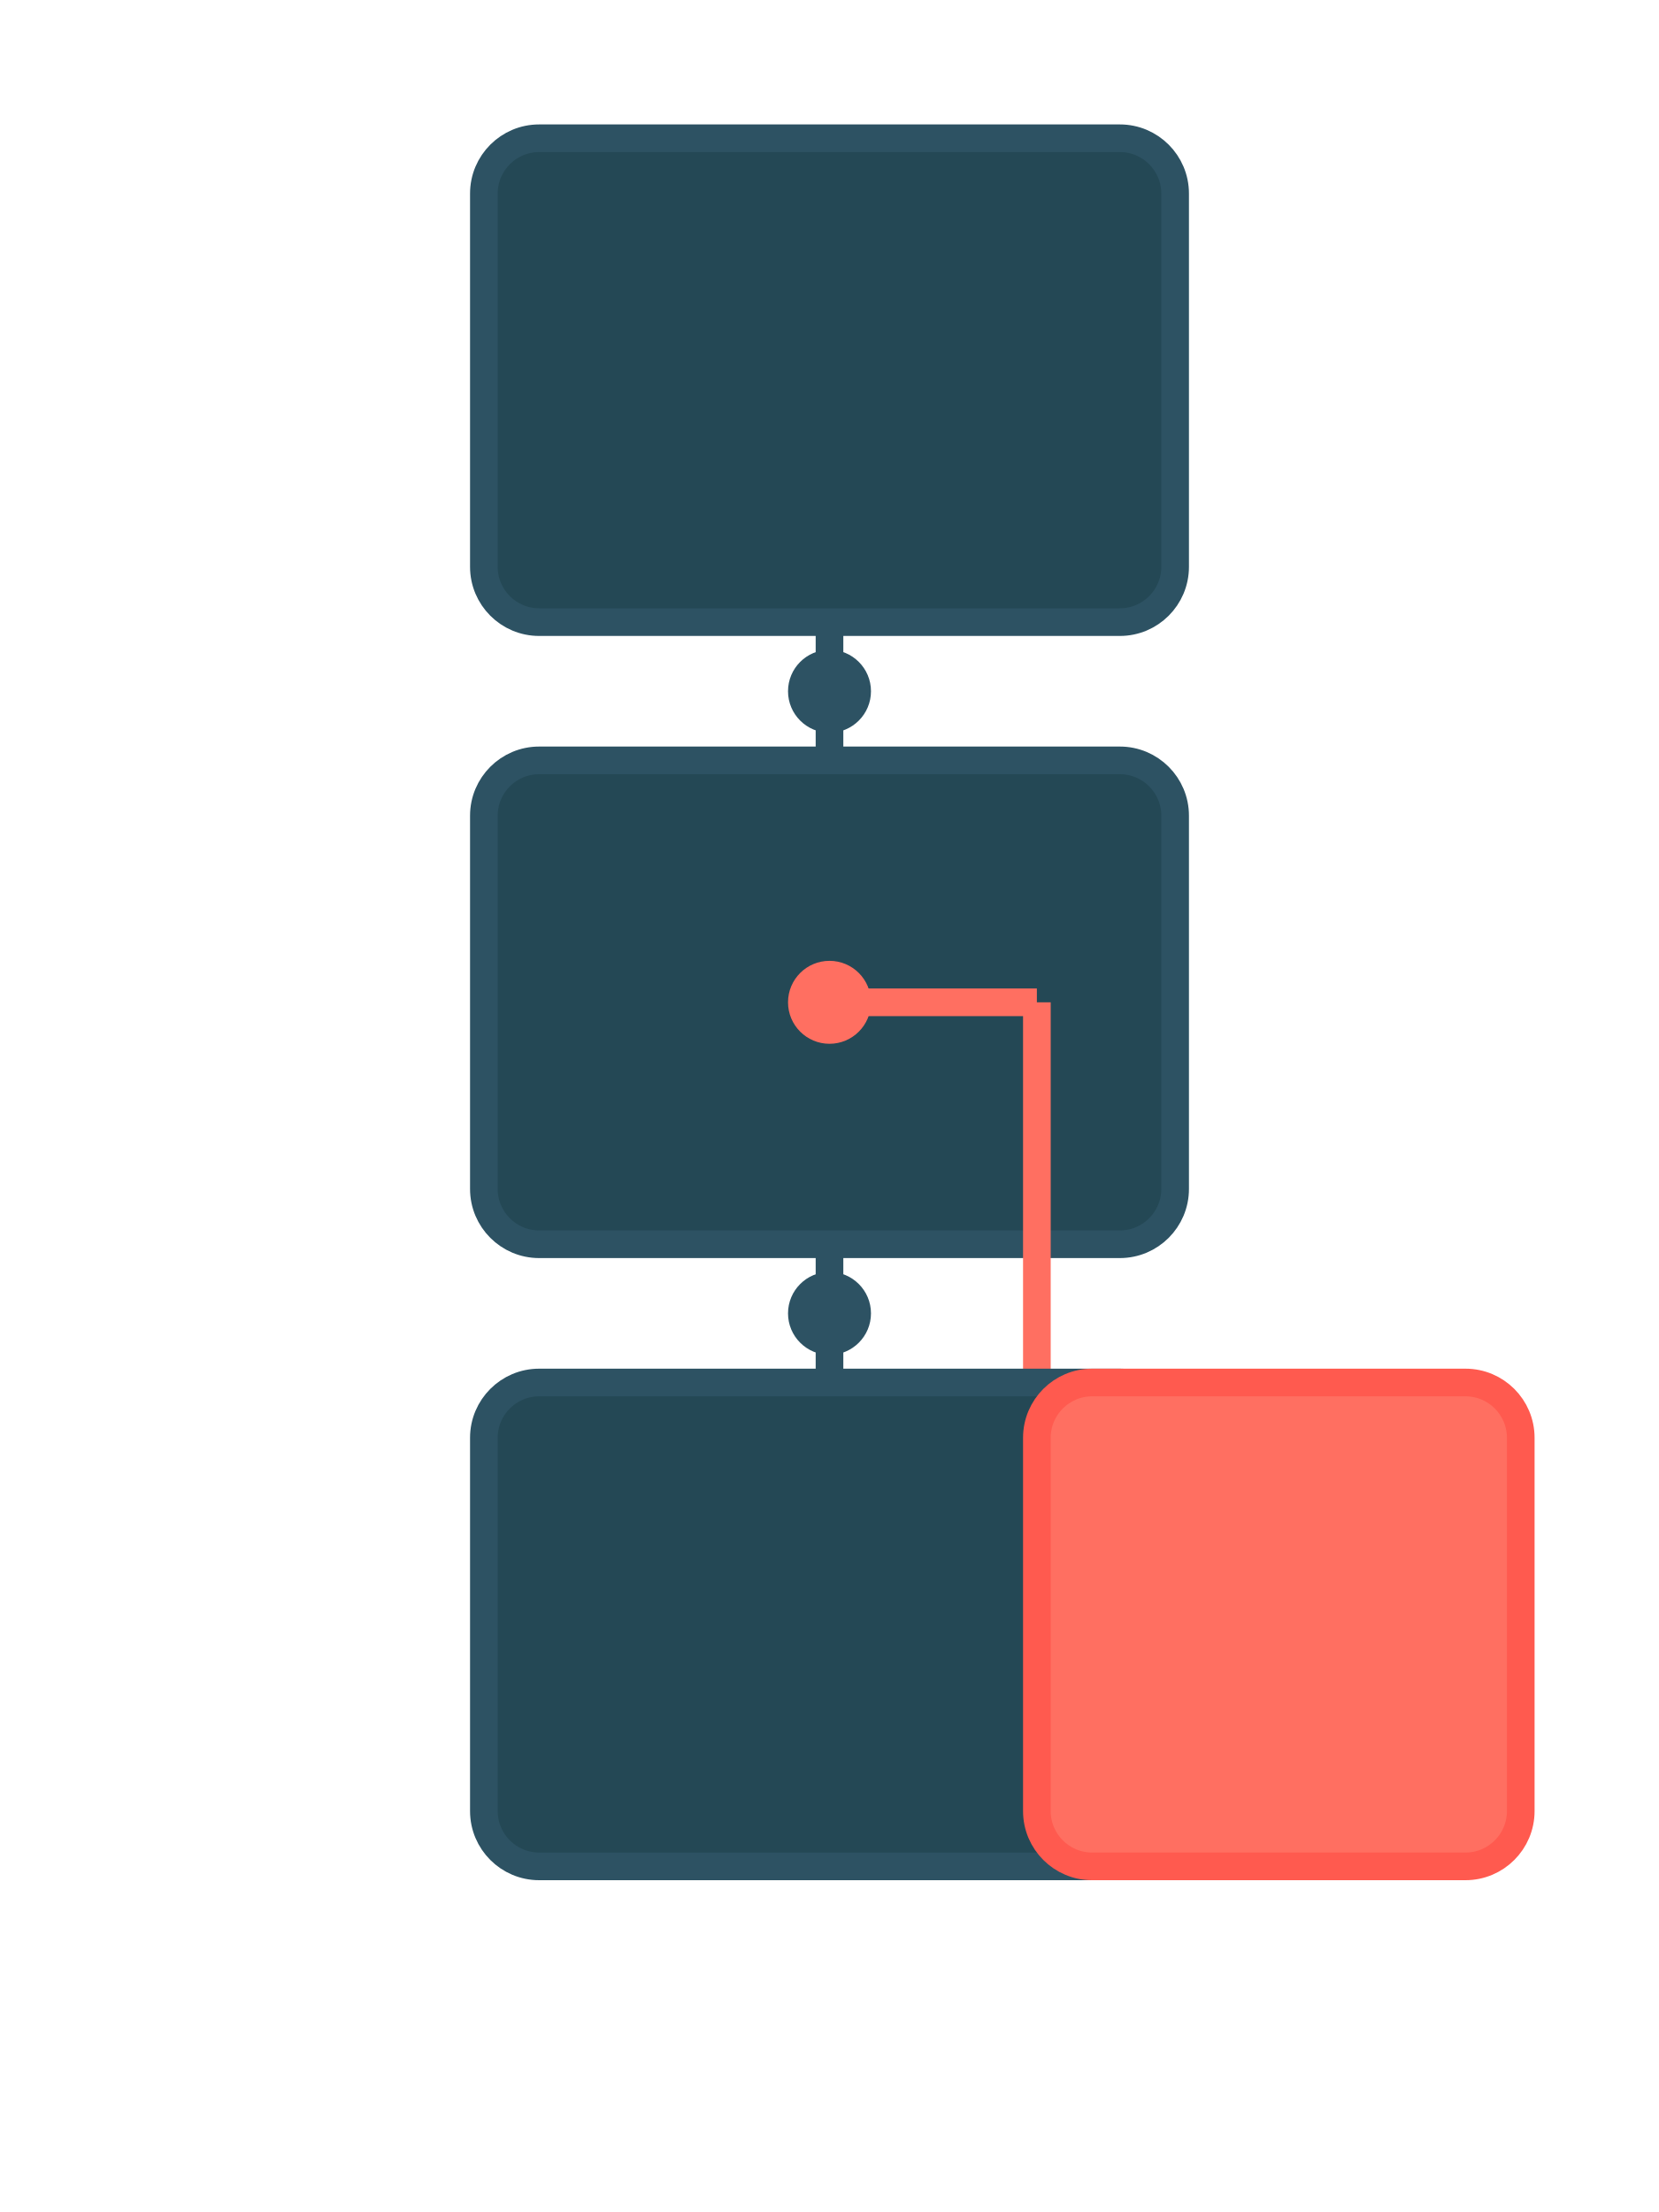
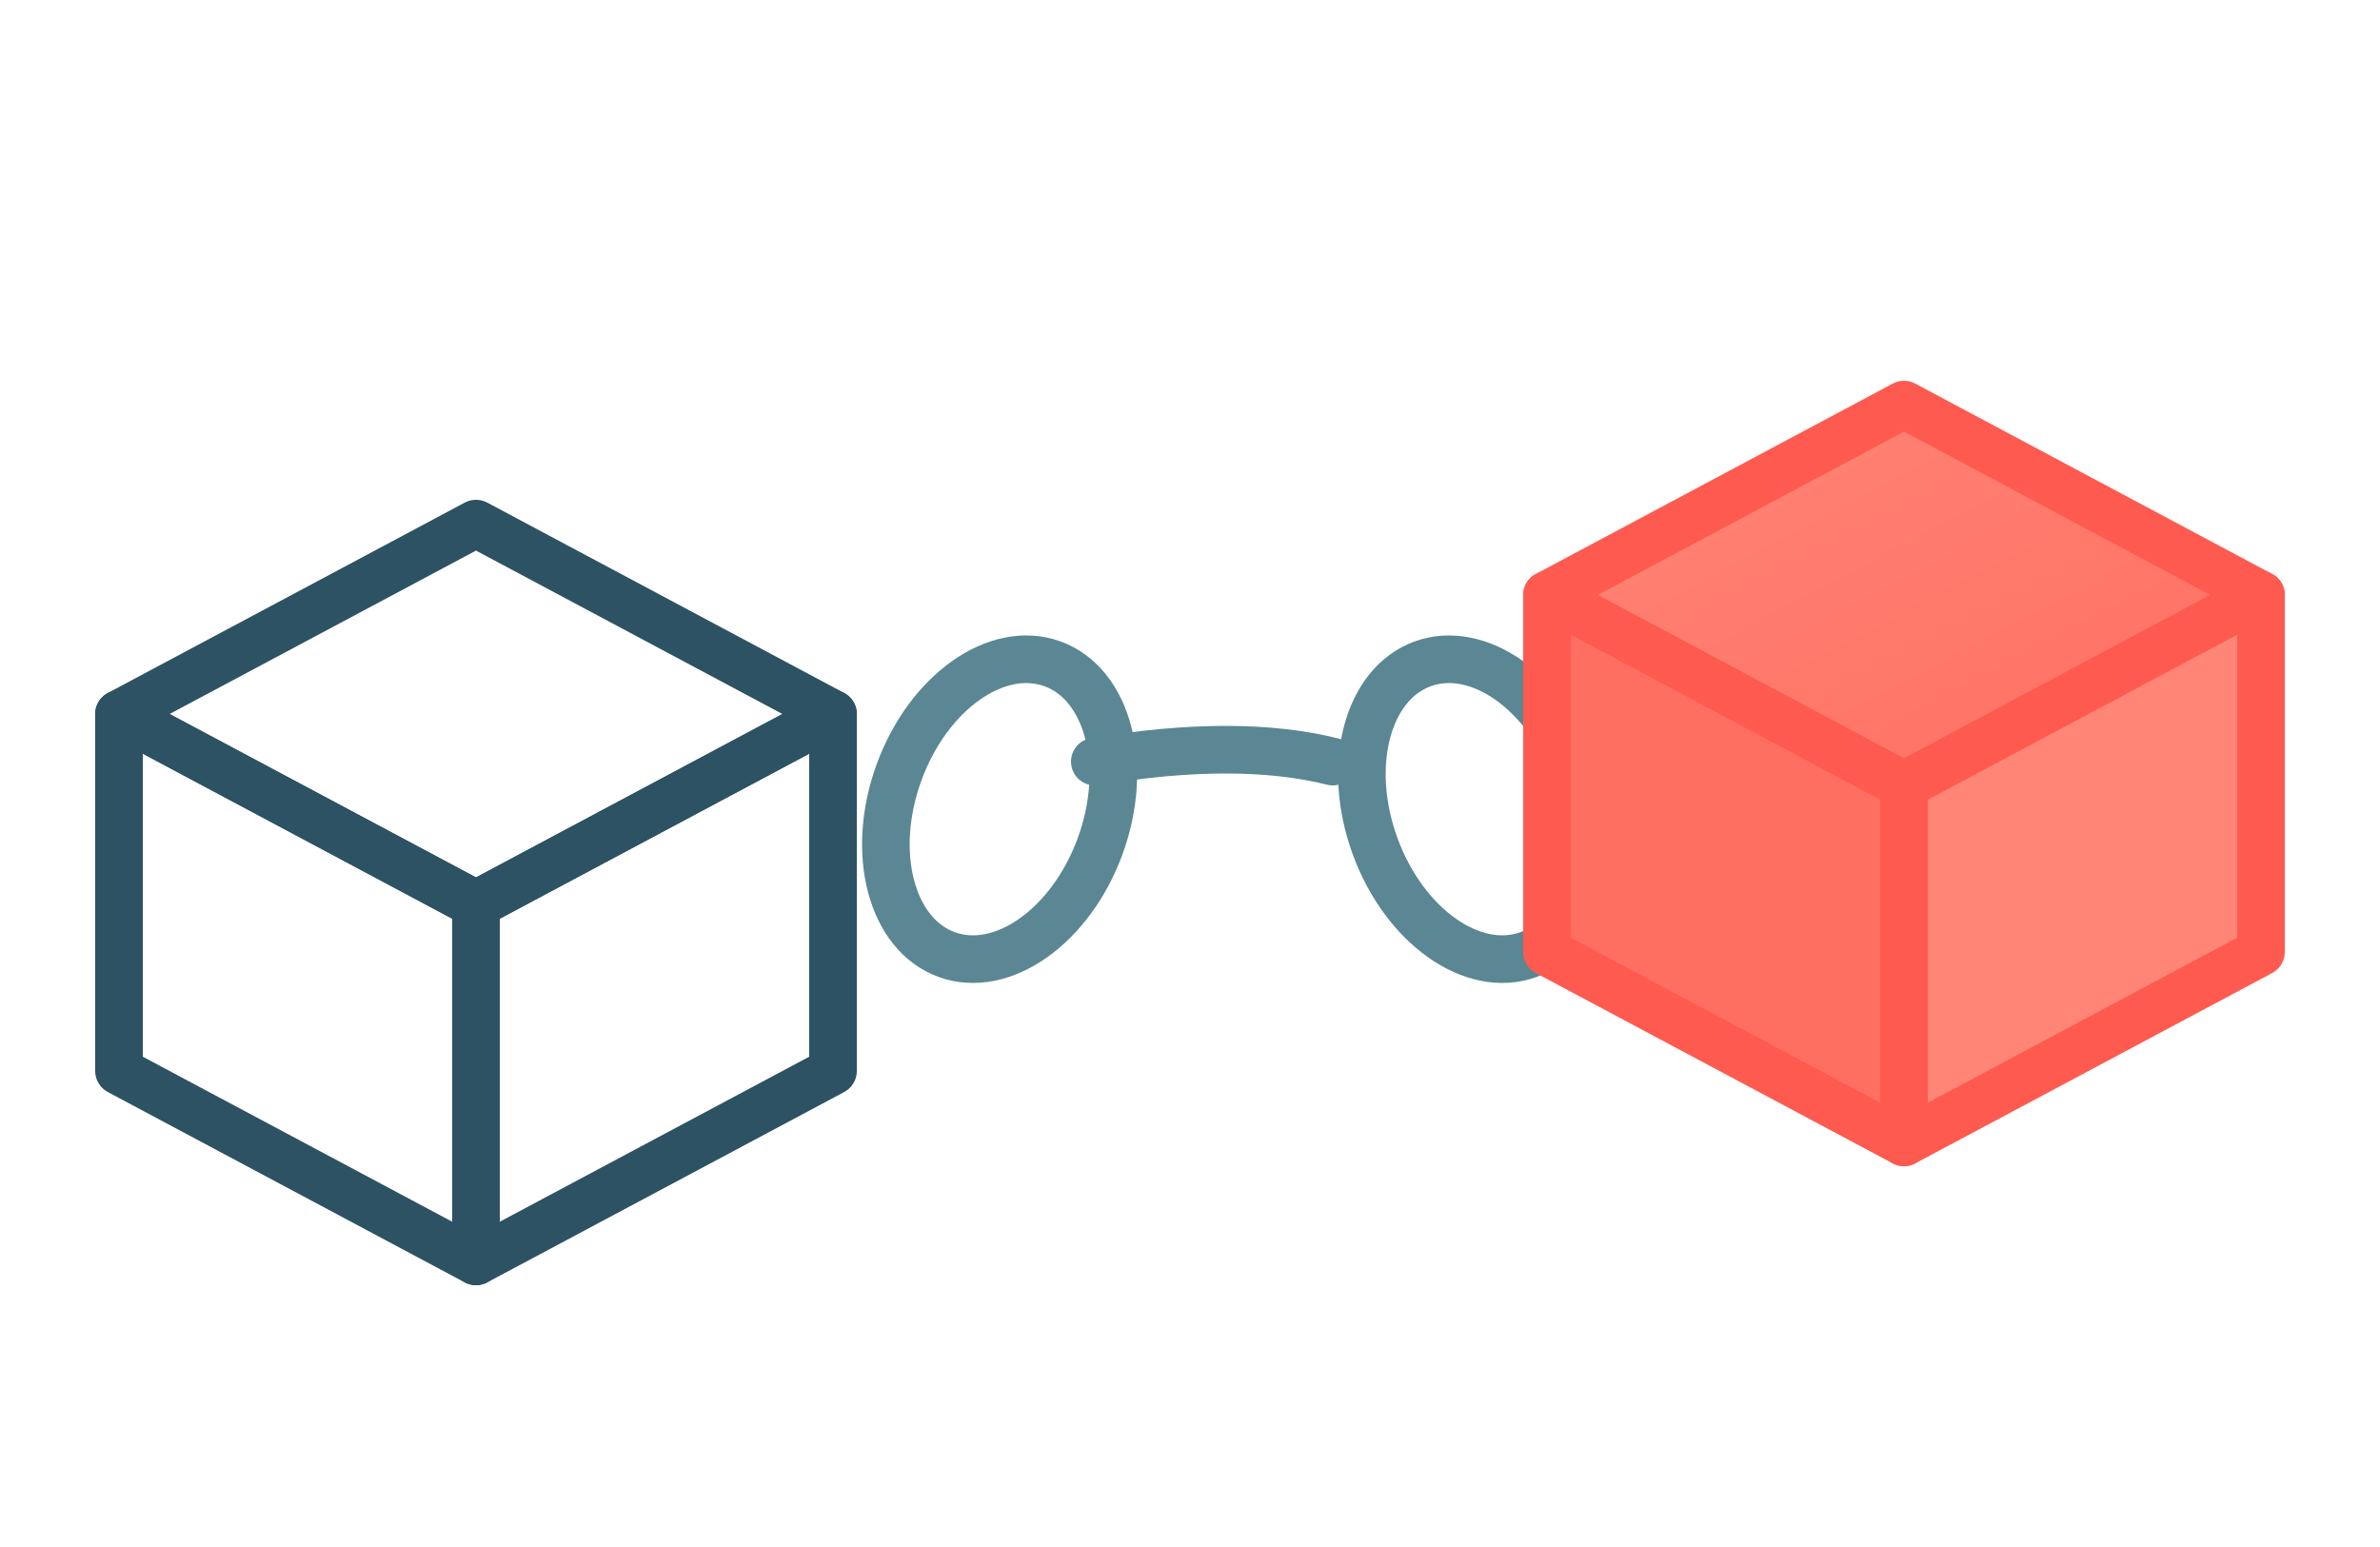
- <svg xmlns="http://www.w3.org/2000/svg" width="120" height="160" viewBox="0 0 120 160">
-   <rect x="35" y="10" width="50" height="35" rx="4" fill="#244855" stroke="#2d5263" stroke-width="2" />
-   <line x1="60" y1="45" x2="60" y2="55" stroke="#2d5263" stroke-width="2" />
-   <rect x="35" y="55" width="50" height="35" rx="4" fill="#244855" stroke="#2d5263" stroke-width="2" />
-   <line x1="60" y1="90" x2="60" y2="100" stroke="#2d5263" stroke-width="2" />
-   <line x1="60" y1="72.5" x2="75" y2="72.5" stroke="#FF6F61" stroke-width="2" />
-   <line x1="75" y1="72.5" x2="75" y2="100" stroke="#FF6F61" stroke-width="2" />
-   <rect x="35" y="100" width="50" height="35" rx="4" fill="#244855" stroke="#2d5263" stroke-width="2" />
-   <rect x="75" y="100" width="35" height="35" rx="4" fill="#FF6F61" stroke="#ff5a4f" stroke-width="2" />
-   <circle cx="60" cy="50" r="3" fill="#2d5263" />
-   <circle cx="60" cy="95" r="3" fill="#2d5263" />
-   <circle cx="60" cy="72.5" r="3" fill="#FF6F61" />
+ <svg xmlns="http://www.w3.org/2000/svg" width="100" height="65" viewBox="0 0 100 65">
+   <defs>
+     <linearGradient id="coral" x1="0%" y1="0%" x2="100%" y2="100%">
+       <stop offset="0%" style="stop-color:#ff8577" />
+       <stop offset="100%" style="stop-color:#FF6F61" />
+     </linearGradient>
+   </defs>
+   <g>
+     <path d="M 5 30 L 20 22 L 35 30 L 20 38 Z" fill="none" stroke="#2d5263" stroke-width="2" stroke-linejoin="round" />
+     <path d="M 5 30 L 5 45 L 20 53 L 20 38 Z" fill="none" stroke="#2d5263" stroke-width="2" stroke-linejoin="round" />
+     <path d="M 20 38 L 20 53 L 35 45 L 35 30 Z" fill="none" stroke="#2d5263" stroke-width="2" stroke-linejoin="round" />
+   </g>
+   <g>
+     <ellipse cx="42" cy="34" rx="4.5" ry="6.5" fill="none" stroke="#5a8793" stroke-width="2" transform="rotate(20 42 34)" />
+     <path d="M 46 32 Q 52 31 56 32" fill="none" stroke="#5a8793" stroke-width="2" stroke-linecap="round" />
+     <ellipse cx="62" cy="34" rx="4.5" ry="6.5" fill="none" stroke="#5a8793" stroke-width="2" transform="rotate(-20 62 34)" />
+   </g>
+   <g>
+     <path d="M 65 25 L 80 17 L 95 25 L 80 33 Z" fill="url(#coral)" stroke="#ff5a4f" stroke-width="2" stroke-linejoin="round" />
+     <path d="M 65 25 L 65 40 L 80 48 L 80 33 Z" fill="#FF6F61" stroke="#ff5a4f" stroke-width="2" stroke-linejoin="round" />
+     <path d="M 80 33 L 80 48 L 95 40 L 95 25 Z" fill="#ff8577" stroke="#ff5a4f" stroke-width="2" stroke-linejoin="round" />
+   </g>
</svg>
